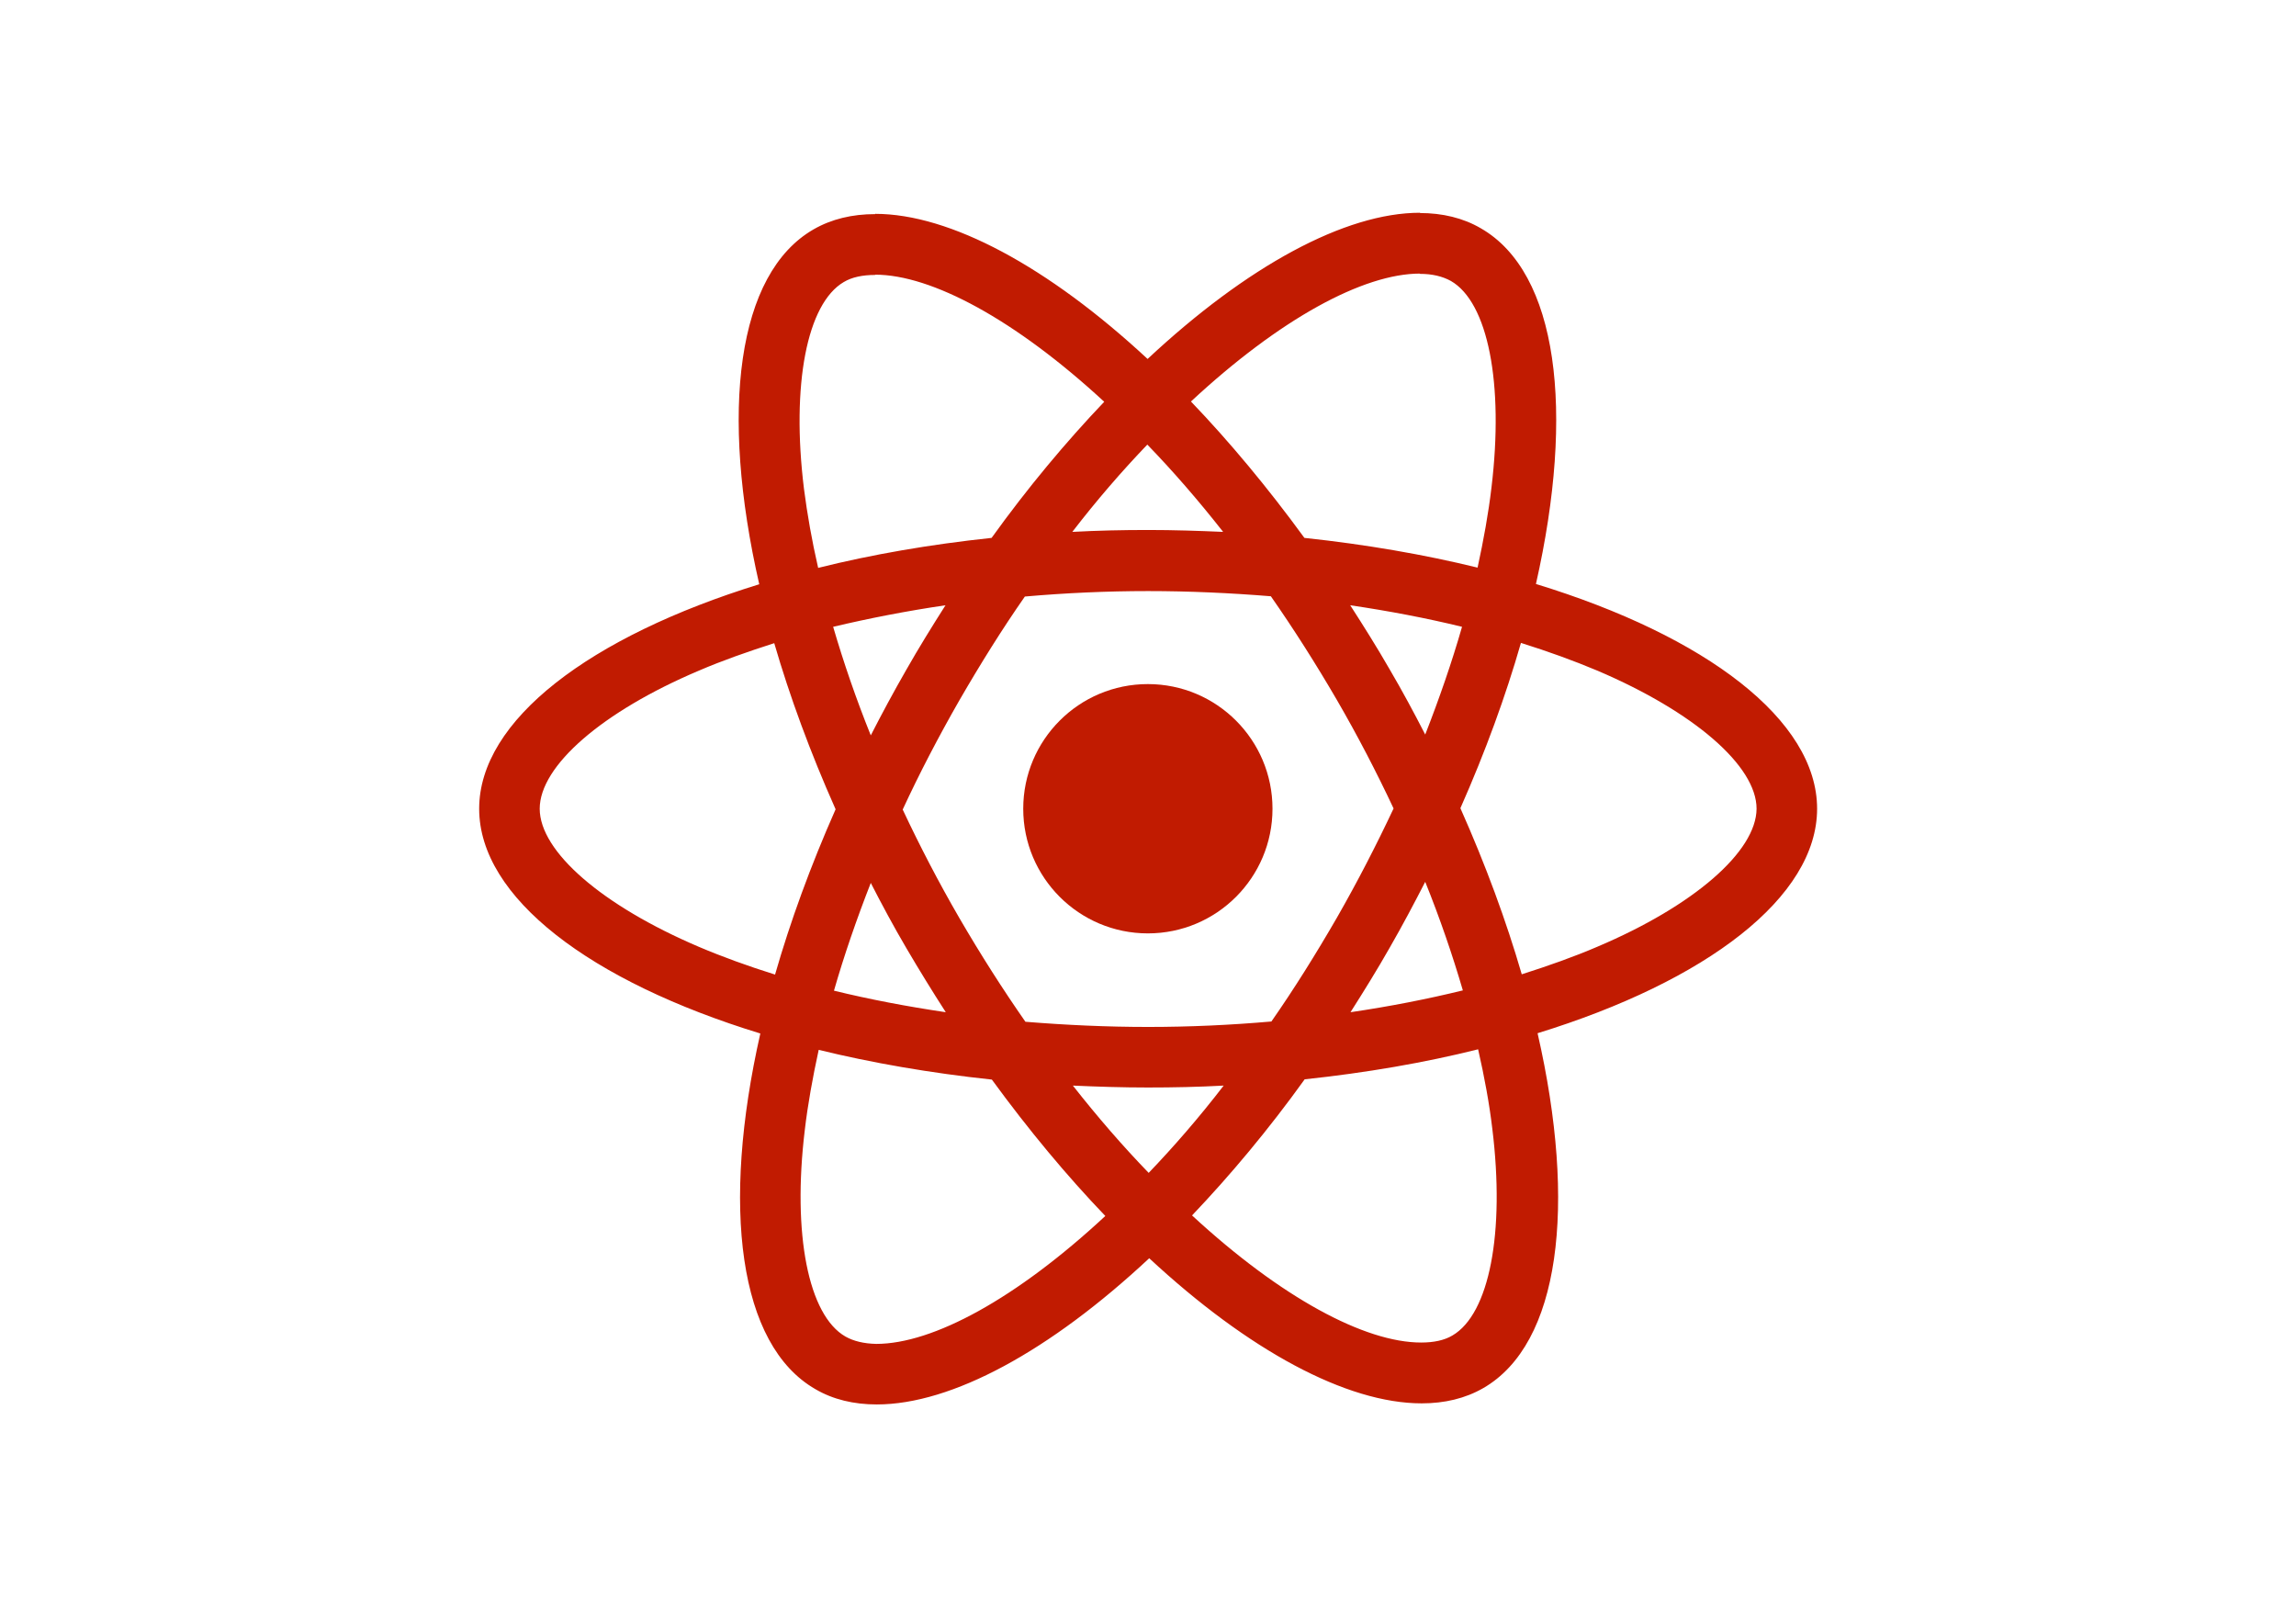
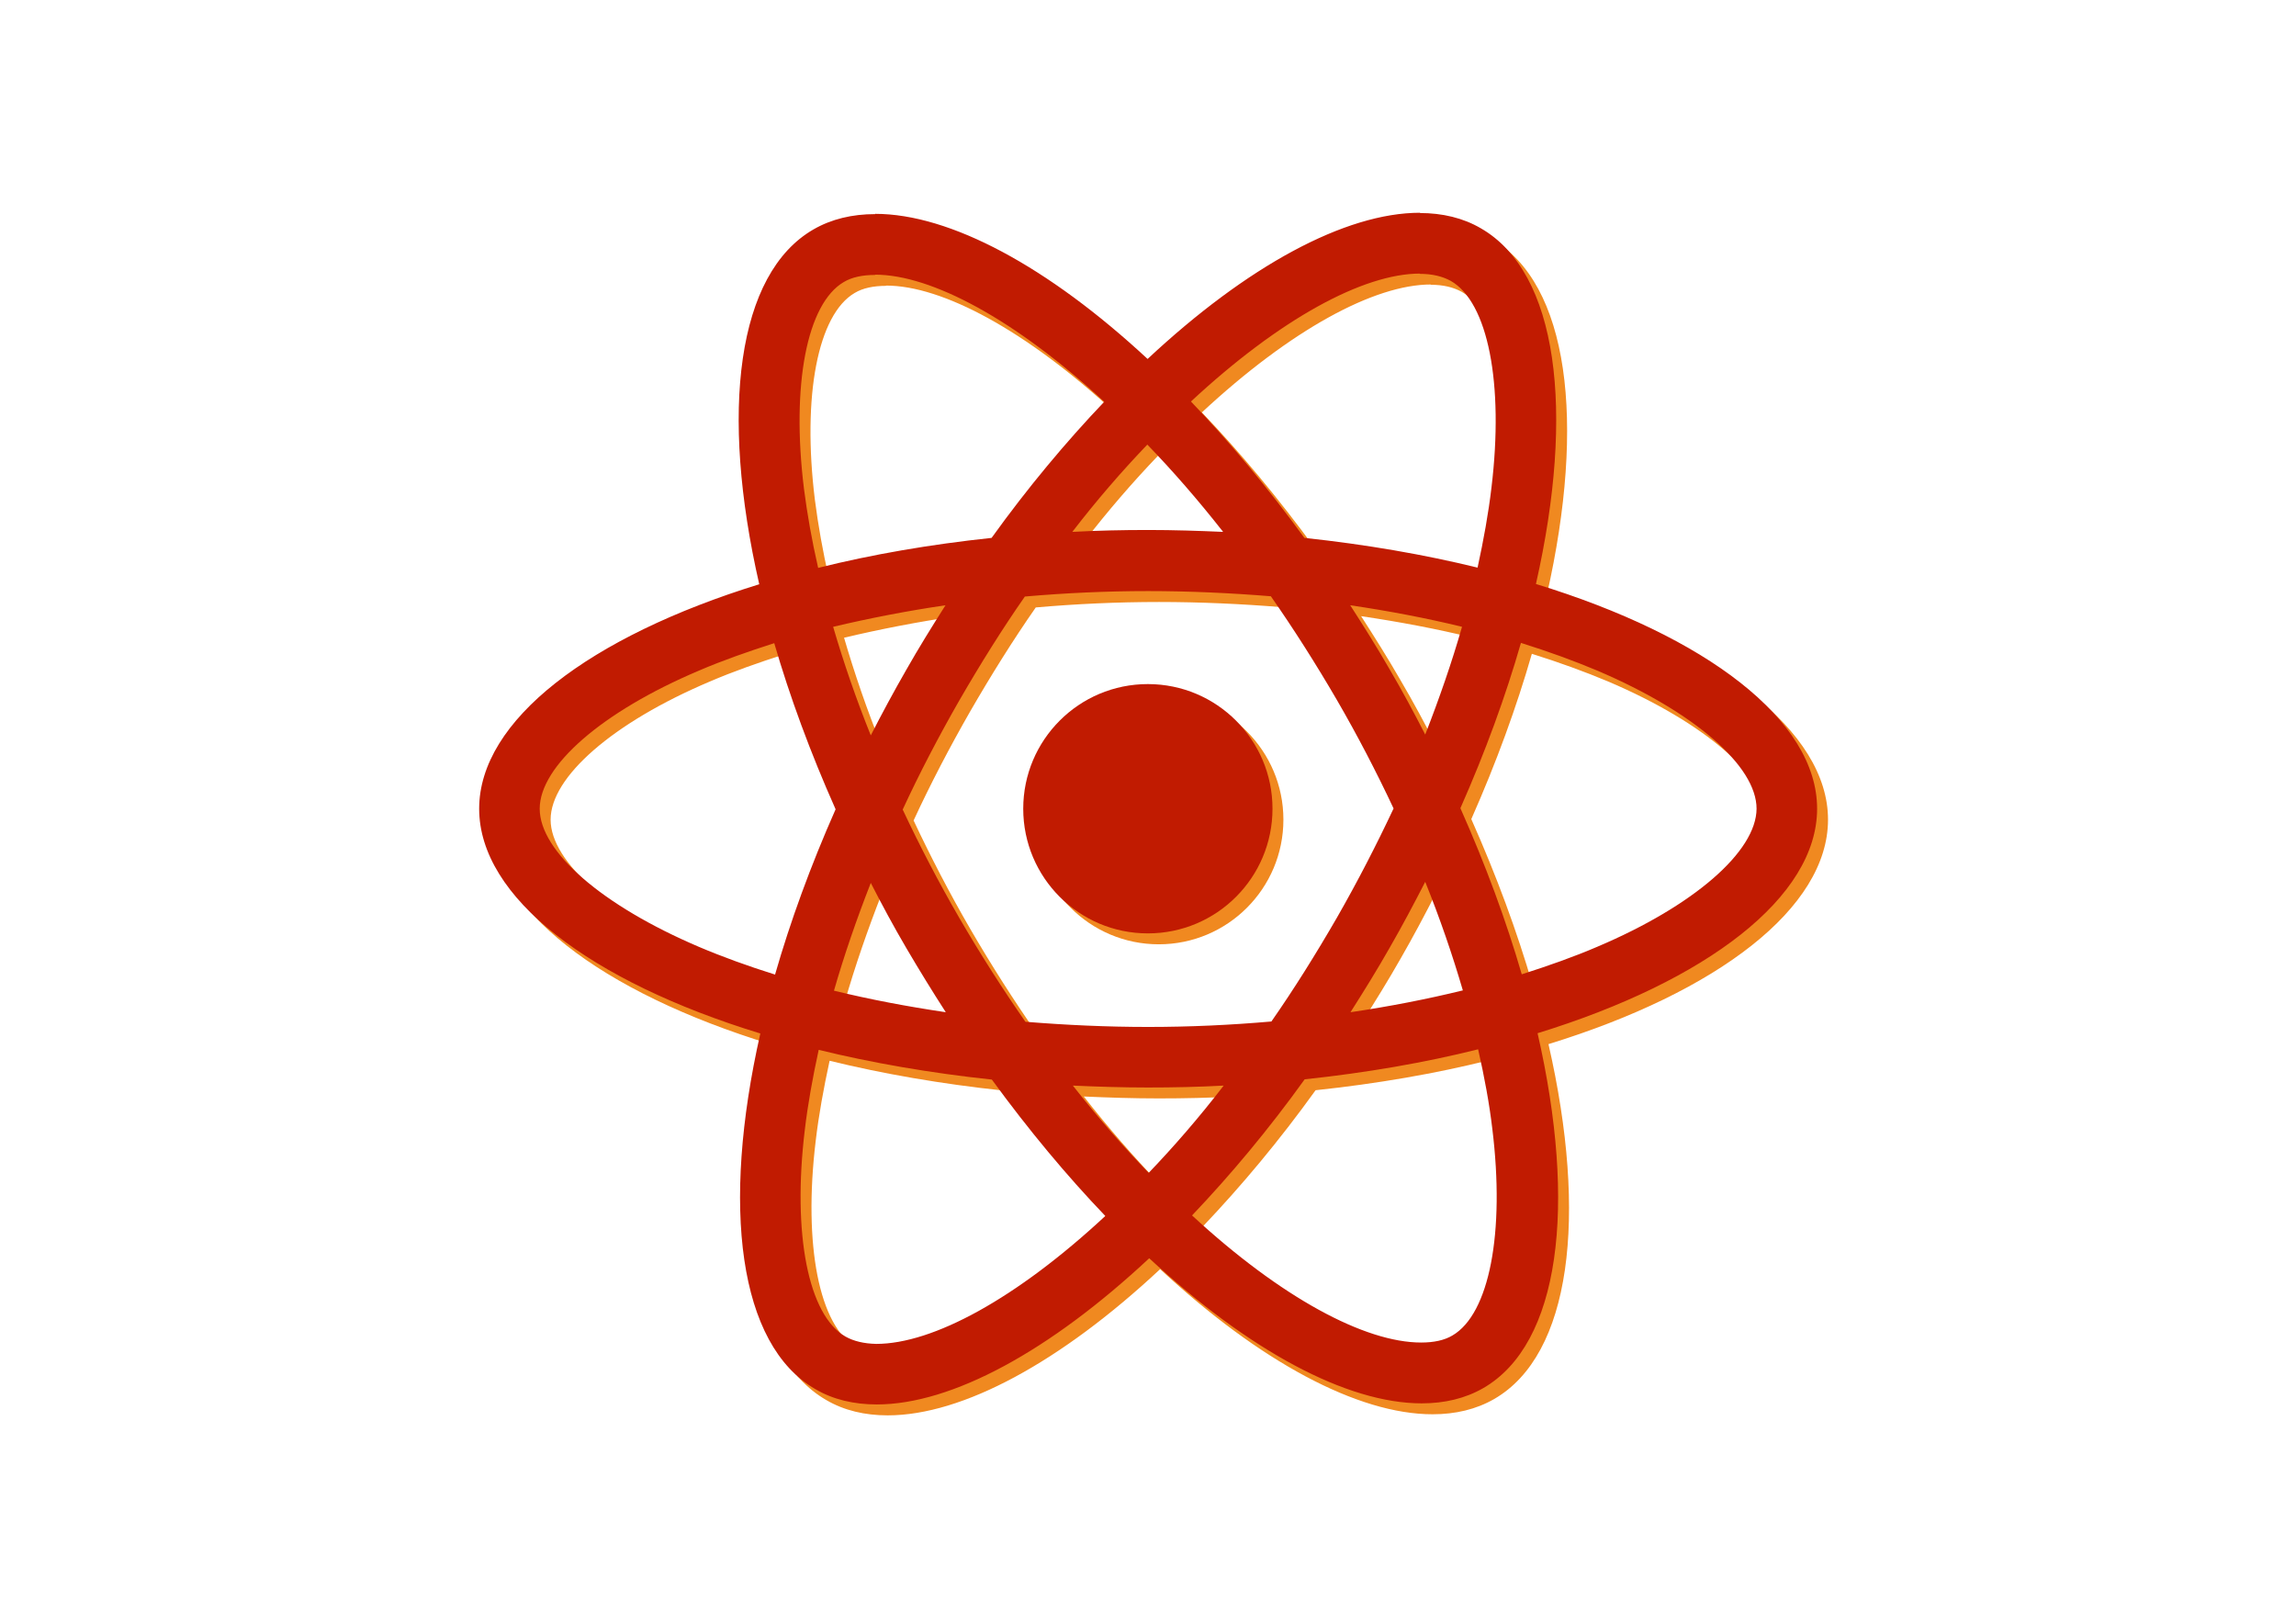
<svg xmlns="http://www.w3.org/2000/svg" version="1.1" id="Layer_2_1_" x="0px" y="0px" viewBox="0 0 841.9 595.3" enable-background="new 0 0 841.9 595.3" xml:space="preserve">
  <g>
+     <path fill="#f08920" transform="translate(4,4)" d="M666.3,296.5c0-32.5-40.7-63.3-103.1-82.4c14.4-63.6,8-114.2-20.2-130.4c-6.5-3.8-14.1-5.6-22.4-5.6v22.3   c4.6,0,8.3,0.9,11.4,2.6c13.6,7.8,19.5,37.5,14.9,75.7c-1.1,9.4-2.9,19.3-5.1,29.4c-19.6-4.8-41-8.5-63.5-10.9   c-13.5-18.5-27.5-35.3-41.6-50c32.6-30.3,63.2-46.9,84-46.9l0-22.3c0,0,0,0,0,0c-27.5,0-63.5,19.6-99.9,53.6   c-36.4-33.8-72.4-53.2-99.9-53.2v22.3c20.7,0,51.4,16.5,84,46.6c-14,14.7-28,31.4-41.3,49.9c-22.6,2.4-44,6.1-63.6,11   c-2.3-10-4-19.7-5.2-29c-4.7-38.2,1.1-67.9,14.6-75.8c3-1.8,6.9-2.6,11.5-2.6l0-22.3c0,0,0,0,0,0c-8.4,0-16,1.8-22.6,5.6   c-28.1,16.2-34.4,66.7-19.9,130.1c-62.2,19.2-102.7,49.9-102.7,82.3c0,32.5,40.7,63.3,103.1,82.4c-14.4,63.6-8,114.2,20.2,130.4   c6.5,3.8,14.1,5.6,22.5,5.6c27.5,0,63.5-19.6,99.9-53.6c36.4,33.8,72.4,53.2,99.9,53.2c8.4,0,16-1.8,22.6-5.6   c28.1-16.2,34.4-66.7,19.9-130.1C625.8,359.7,666.3,328.9,666.3,296.5z M536.1,229.8c-3.7,12.9-8.3,26.2-13.5,39.5   c-4.1-8-8.4-16-13.1-24c-4.6-8-9.5-15.8-14.4-23.4C509.3,224,523,226.6,536.1,229.8z M490.3,336.3c-7.8,13.5-15.8,26.3-24.1,38.2   c-14.9,1.3-30,2-45.2,2c-15.1,0-30.2-0.7-45-1.9c-8.3-11.9-16.4-24.6-24.2-38c-7.6-13.1-14.5-26.4-20.8-39.8   c6.2-13.4,13.2-26.8,20.7-39.9c7.8-13.5,15.8-26.3,24.1-38.2c14.9-1.3,30-2,45.2-2c15.1,0,30.2,0.7,45,1.9   c8.3,11.9,16.4,24.6,24.2,38c7.6,13.1,14.5,26.4,20.8,39.8C504.7,309.8,497.8,323.2,490.3,336.3z M522.6,323.3   c5.4,13.4,10,26.8,13.8,39.8c-13.1,3.2-26.9,5.9-41.2,8c4.9-7.7,9.8-15.6,14.4-23.7C514.2,339.4,518.5,331.3,522.6,323.3z    M421.2,430c-9.3-9.6-18.6-20.3-27.8-32c9,0.4,18.2,0.7,27.5,0.7c9.4,0,18.7-0.2,27.8-0.7C439.7,409.7,430.4,420.4,421.2,430z    M346.8,371.1c-14.2-2.1-27.9-4.7-41-7.9c3.7-12.9,8.3-26.2,13.5-39.5c4.1,8,8.4,16,13.1,24C337.1,355.7,341.9,363.5,346.8,371.1z    M420.7,163c9.3,9.6,18.6,20.3,27.8,32c-9-0.4-18.2-0.7-27.5-0.7c-9.4,0-18.7,0.2-27.8,0.7C402.2,183.3,411.5,172.6,420.7,163z    M346.7,221.9c-4.9,7.7-9.8,15.6-14.4,23.7c-4.6,8-8.9,16-13,24c-5.4-13.4-10-26.8-13.8-39.8C318.6,226.7,332.4,224,346.7,221.9z    M256.2,347.1c-35.4-15.1-58.3-34.9-58.3-50.6c0-15.7,22.9-35.6,58.3-50.6c8.6-3.7,18-7,27.7-10.1c5.7,19.6,13.2,40,22.5,60.9   c-9.2,20.8-16.6,41.1-22.2,60.6C274.3,354.2,264.9,350.8,256.2,347.1z M310,490c-13.6-7.8-19.5-37.5-14.9-75.7   c1.1-9.4,2.9-19.3,5.1-29.4c19.6,4.8,41,8.5,63.5,10.9c13.5,18.5,27.5,35.3,41.6,50c-32.6,30.3-63.2,46.9-84,46.9   C316.8,492.6,313,491.7,310,490z M547.2,413.8c4.7,38.2-1.1,67.9-14.6,75.8c-3,1.8-6.9,2.6-11.5,2.6c-20.7,0-51.4-16.5-84-46.6   c14-14.7,28-31.4,41.3-49.9c22.6-2.4,44-6.1,63.6-11C544.3,394.8,546.1,404.5,547.2,413.8z M585.7,347.1c-8.6,3.7-18,7-27.7,10.1   c-5.7-19.6-13.2-40-22.5-60.9c9.2-20.8,16.6-41.1,22.2-60.6c9.9,3.1,19.3,6.5,28.1,10.2c35.4,15.1,58.3,34.9,58.3,50.6   C644,312.2,621.1,332.1,585.7,347.1z" />
+     <polygon fill="#f08920" transform="translate(4,4)" points="320.8,78.4 320.8,78.4 320.8,78.4  " />
+     <circle fill="#f08920" transform="translate(4,4)" cx="420.9" cy="296.5" r="45.7" />
+     <polygon fill="#f08920" transform="translate(4,4)" points="520.5,78.1 520.5,78.1 520.5,78.1  " />
    <path fill="#c11b01" d="M666.3,296.5c0-32.5-40.7-63.3-103.1-82.4c14.4-63.6,8-114.2-20.2-130.4c-6.5-3.8-14.1-5.6-22.4-5.6v22.3   c4.6,0,8.3,0.9,11.4,2.6c13.6,7.8,19.5,37.5,14.9,75.7c-1.1,9.4-2.9,19.3-5.1,29.4c-19.6-4.8-41-8.5-63.5-10.9   c-13.5-18.5-27.5-35.3-41.6-50c32.6-30.3,63.2-46.9,84-46.9l0-22.3c0,0,0,0,0,0c-27.5,0-63.5,19.6-99.9,53.6   c-36.4-33.8-72.4-53.2-99.9-53.2v22.3c20.7,0,51.4,16.5,84,46.6c-14,14.7-28,31.4-41.3,49.9c-22.6,2.4-44,6.1-63.6,11   c-2.3-10-4-19.7-5.2-29c-4.7-38.2,1.1-67.9,14.6-75.8c3-1.8,6.9-2.6,11.5-2.6l0-22.3c0,0,0,0,0,0c-8.4,0-16,1.8-22.6,5.6   c-28.1,16.2-34.4,66.7-19.9,130.1c-62.2,19.2-102.7,49.9-102.7,82.3c0,32.5,40.7,63.3,103.1,82.4c-14.4,63.6-8,114.2,20.2,130.4   c6.5,3.8,14.1,5.6,22.5,5.6c27.5,0,63.5-19.6,99.9-53.6c36.4,33.8,72.4,53.2,99.9,53.2c8.4,0,16-1.8,22.6-5.6   c28.1-16.2,34.4-66.7,19.9-130.1C625.8,359.7,666.3,328.9,666.3,296.5z M536.1,229.8c-3.7,12.9-8.3,26.2-13.5,39.5   c-4.1-8-8.4-16-13.1-24c-4.6-8-9.5-15.8-14.4-23.4C509.3,224,523,226.6,536.1,229.8z M490.3,336.3c-7.8,13.5-15.8,26.3-24.1,38.2   c-14.9,1.3-30,2-45.2,2c-15.1,0-30.2-0.7-45-1.9c-8.3-11.9-16.4-24.6-24.2-38c-7.6-13.1-14.5-26.4-20.8-39.8   c6.2-13.4,13.2-26.8,20.7-39.9c7.8-13.5,15.8-26.3,24.1-38.2c14.9-1.3,30-2,45.2-2c15.1,0,30.2,0.7,45,1.9   c8.3,11.9,16.4,24.6,24.2,38c7.6,13.1,14.5,26.4,20.8,39.8C504.7,309.8,497.8,323.2,490.3,336.3z M522.6,323.3   c5.4,13.4,10,26.8,13.8,39.8c-13.1,3.2-26.9,5.9-41.2,8c4.9-7.7,9.8-15.6,14.4-23.7C514.2,339.4,518.5,331.3,522.6,323.3z    M421.2,430c-9.3-9.6-18.6-20.3-27.8-32c9,0.4,18.2,0.7,27.5,0.7c9.4,0,18.7-0.2,27.8-0.7C439.7,409.7,430.4,420.4,421.2,430z    M346.8,371.1c-14.2-2.1-27.9-4.7-41-7.9c3.7-12.9,8.3-26.2,13.5-39.5c4.1,8,8.4,16,13.1,24C337.1,355.7,341.9,363.5,346.8,371.1z    M420.7,163c9.3,9.6,18.6,20.3,27.8,32c-9-0.4-18.2-0.7-27.5-0.7c-9.4,0-18.7,0.2-27.8,0.7C402.2,183.3,411.5,172.6,420.7,163z    M346.7,221.9c-4.9,7.7-9.8,15.6-14.4,23.7c-4.6,8-8.9,16-13,24c-5.4-13.4-10-26.8-13.8-39.8C318.6,226.7,332.4,224,346.7,221.9z    M256.2,347.1c-35.4-15.1-58.3-34.9-58.3-50.6c0-15.7,22.9-35.6,58.3-50.6c8.6-3.7,18-7,27.7-10.1c5.7,19.6,13.2,40,22.5,60.9   c-9.2,20.8-16.6,41.1-22.2,60.6C274.3,354.2,264.9,350.8,256.2,347.1z M310,490c-13.6-7.8-19.5-37.5-14.9-75.7   c1.1-9.4,2.9-19.3,5.1-29.4c19.6,4.8,41,8.5,63.5,10.9c13.5,18.5,27.5,35.3,41.6,50c-32.6,30.3-63.2,46.9-84,46.9   C316.8,492.6,313,491.7,310,490z M547.2,413.8c4.7,38.2-1.1,67.9-14.6,75.8c-3,1.8-6.9,2.6-11.5,2.6c-20.7,0-51.4-16.5-84-46.6   c14-14.7,28-31.4,41.3-49.9c22.6-2.4,44-6.1,63.6-11C544.3,394.8,546.1,404.5,547.2,413.8z M585.7,347.1c-8.6,3.7-18,7-27.7,10.1   c-5.7-19.6-13.2-40-22.5-60.9c9.2-20.8,16.6-41.1,22.2-60.6c9.9,3.1,19.3,6.5,28.1,10.2c35.4,15.1,58.3,34.9,58.3,50.6   C644,312.2,621.1,332.1,585.7,347.1z" />
    <polygon fill="#c11b01" points="320.8,78.4 320.8,78.4 320.8,78.4  " />
    <circle fill="#c11b01" cx="420.9" cy="296.5" r="45.7" />
    <polygon fill="#c11b01" points="520.5,78.1 520.5,78.1 520.5,78.1  " />
  </g>
</svg>
